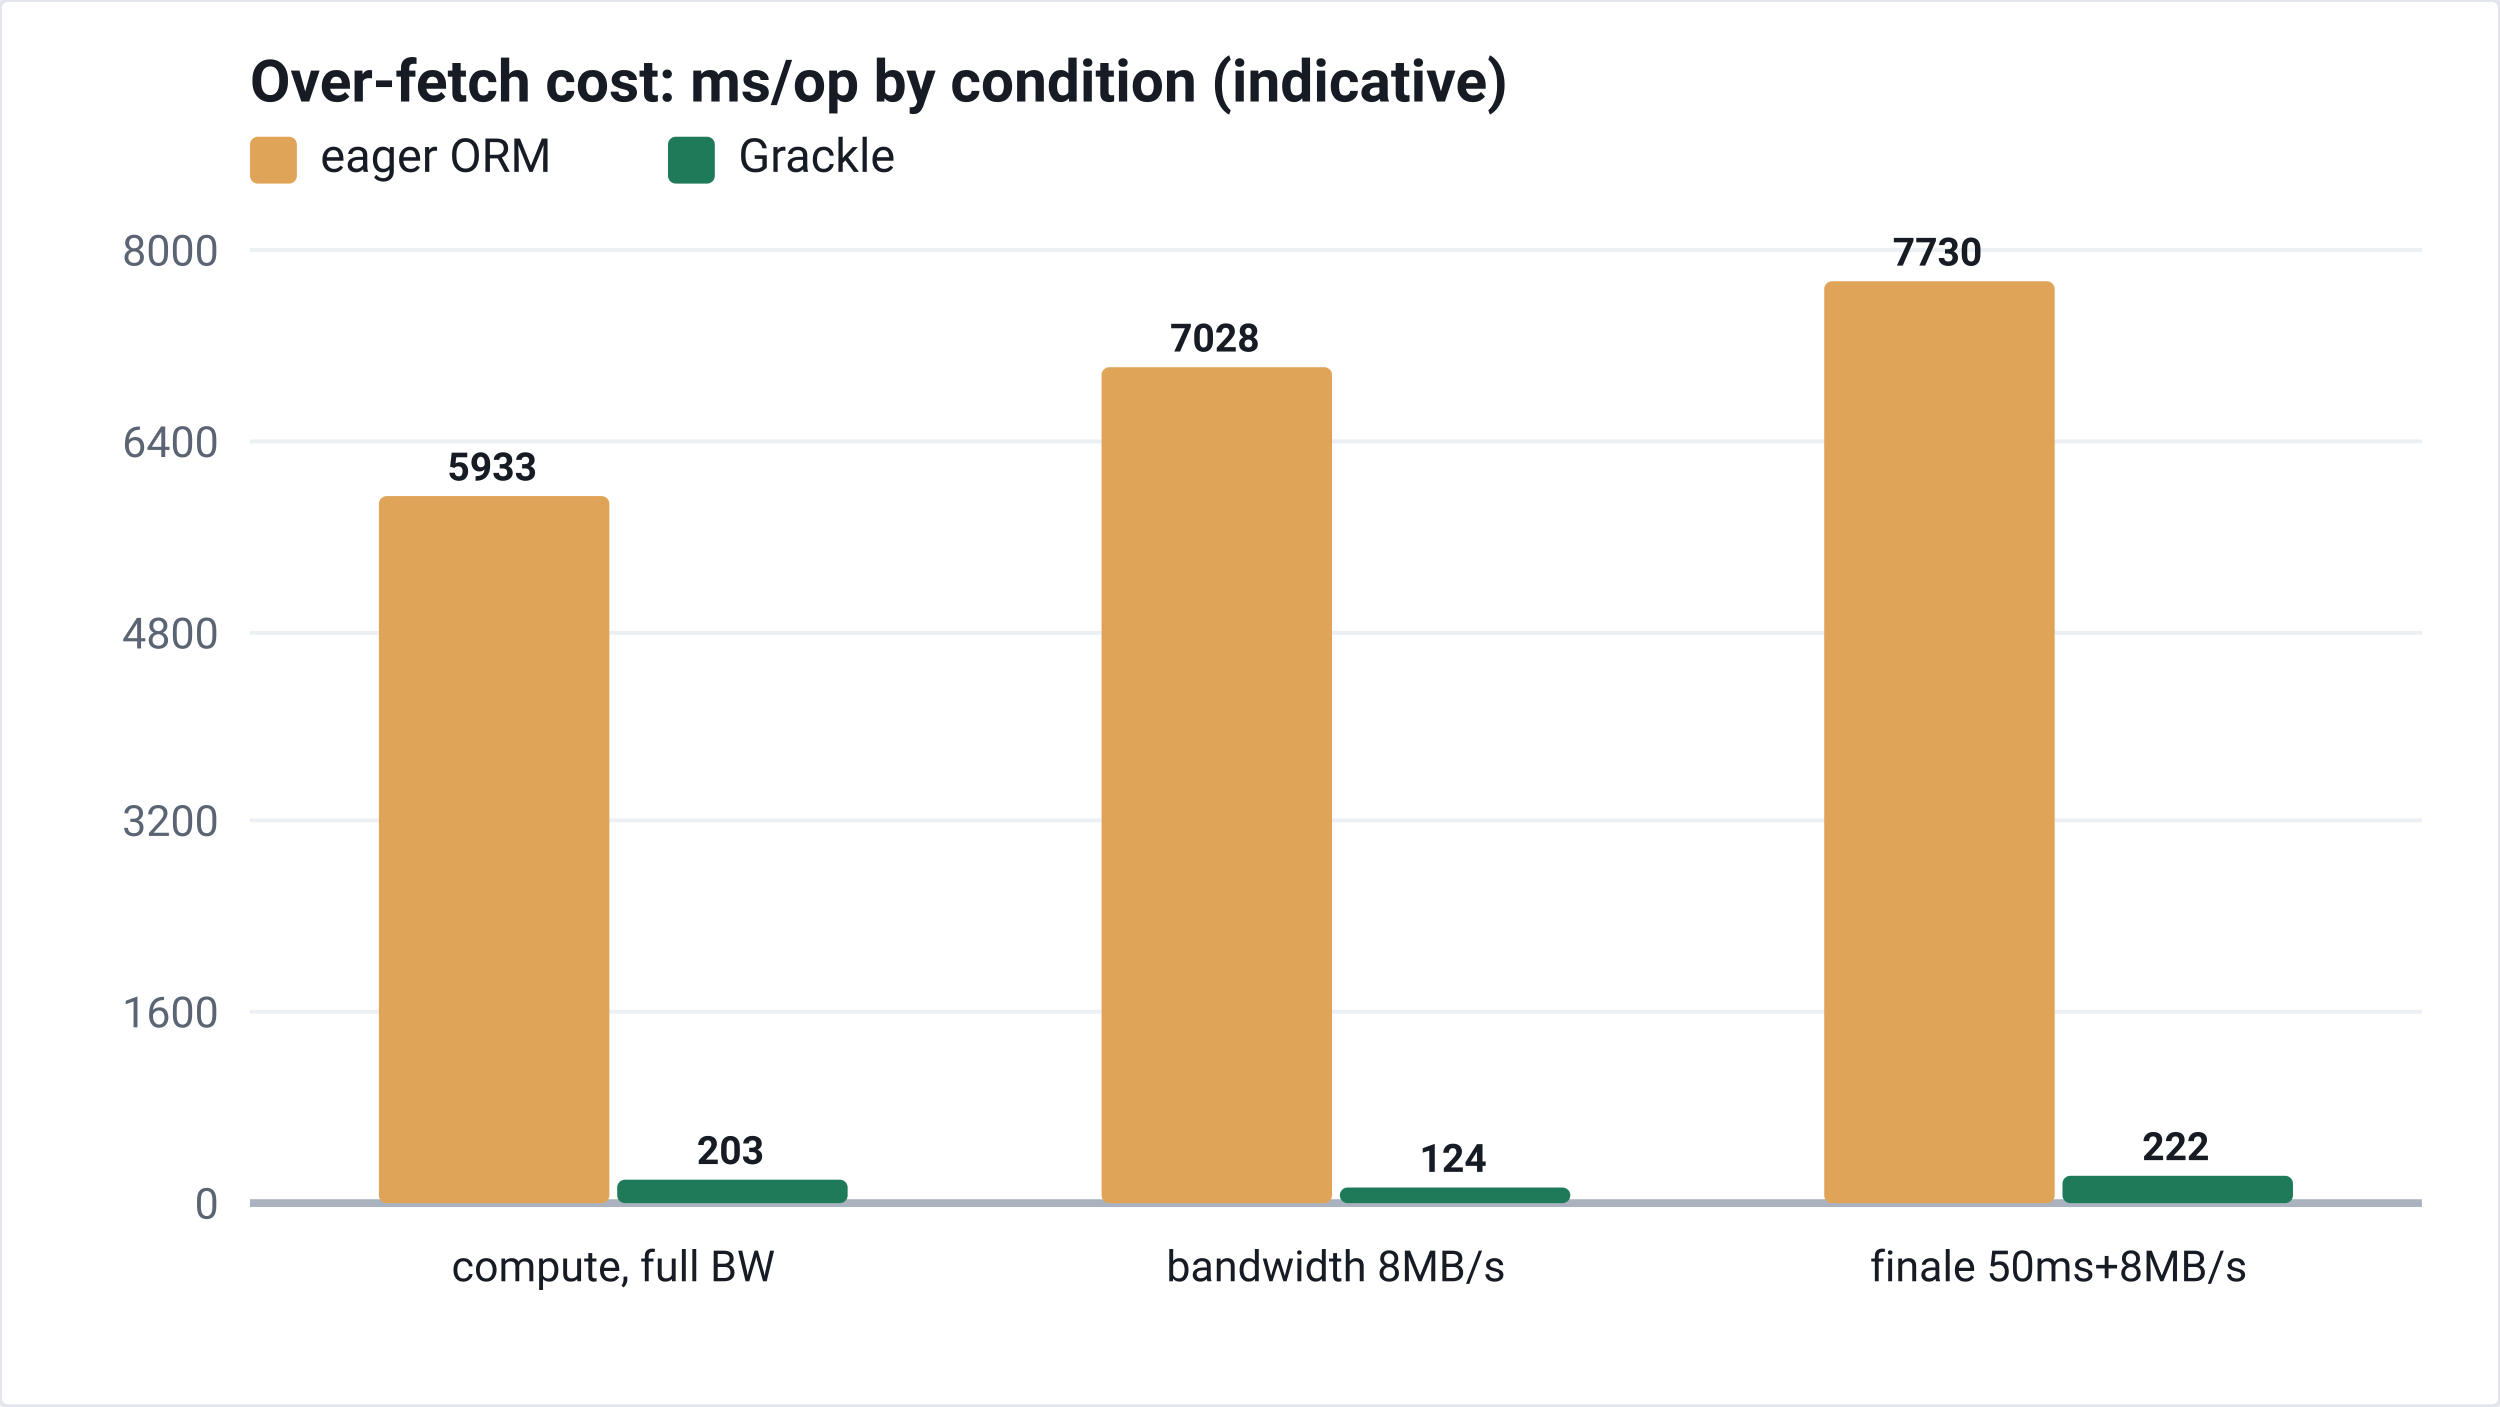
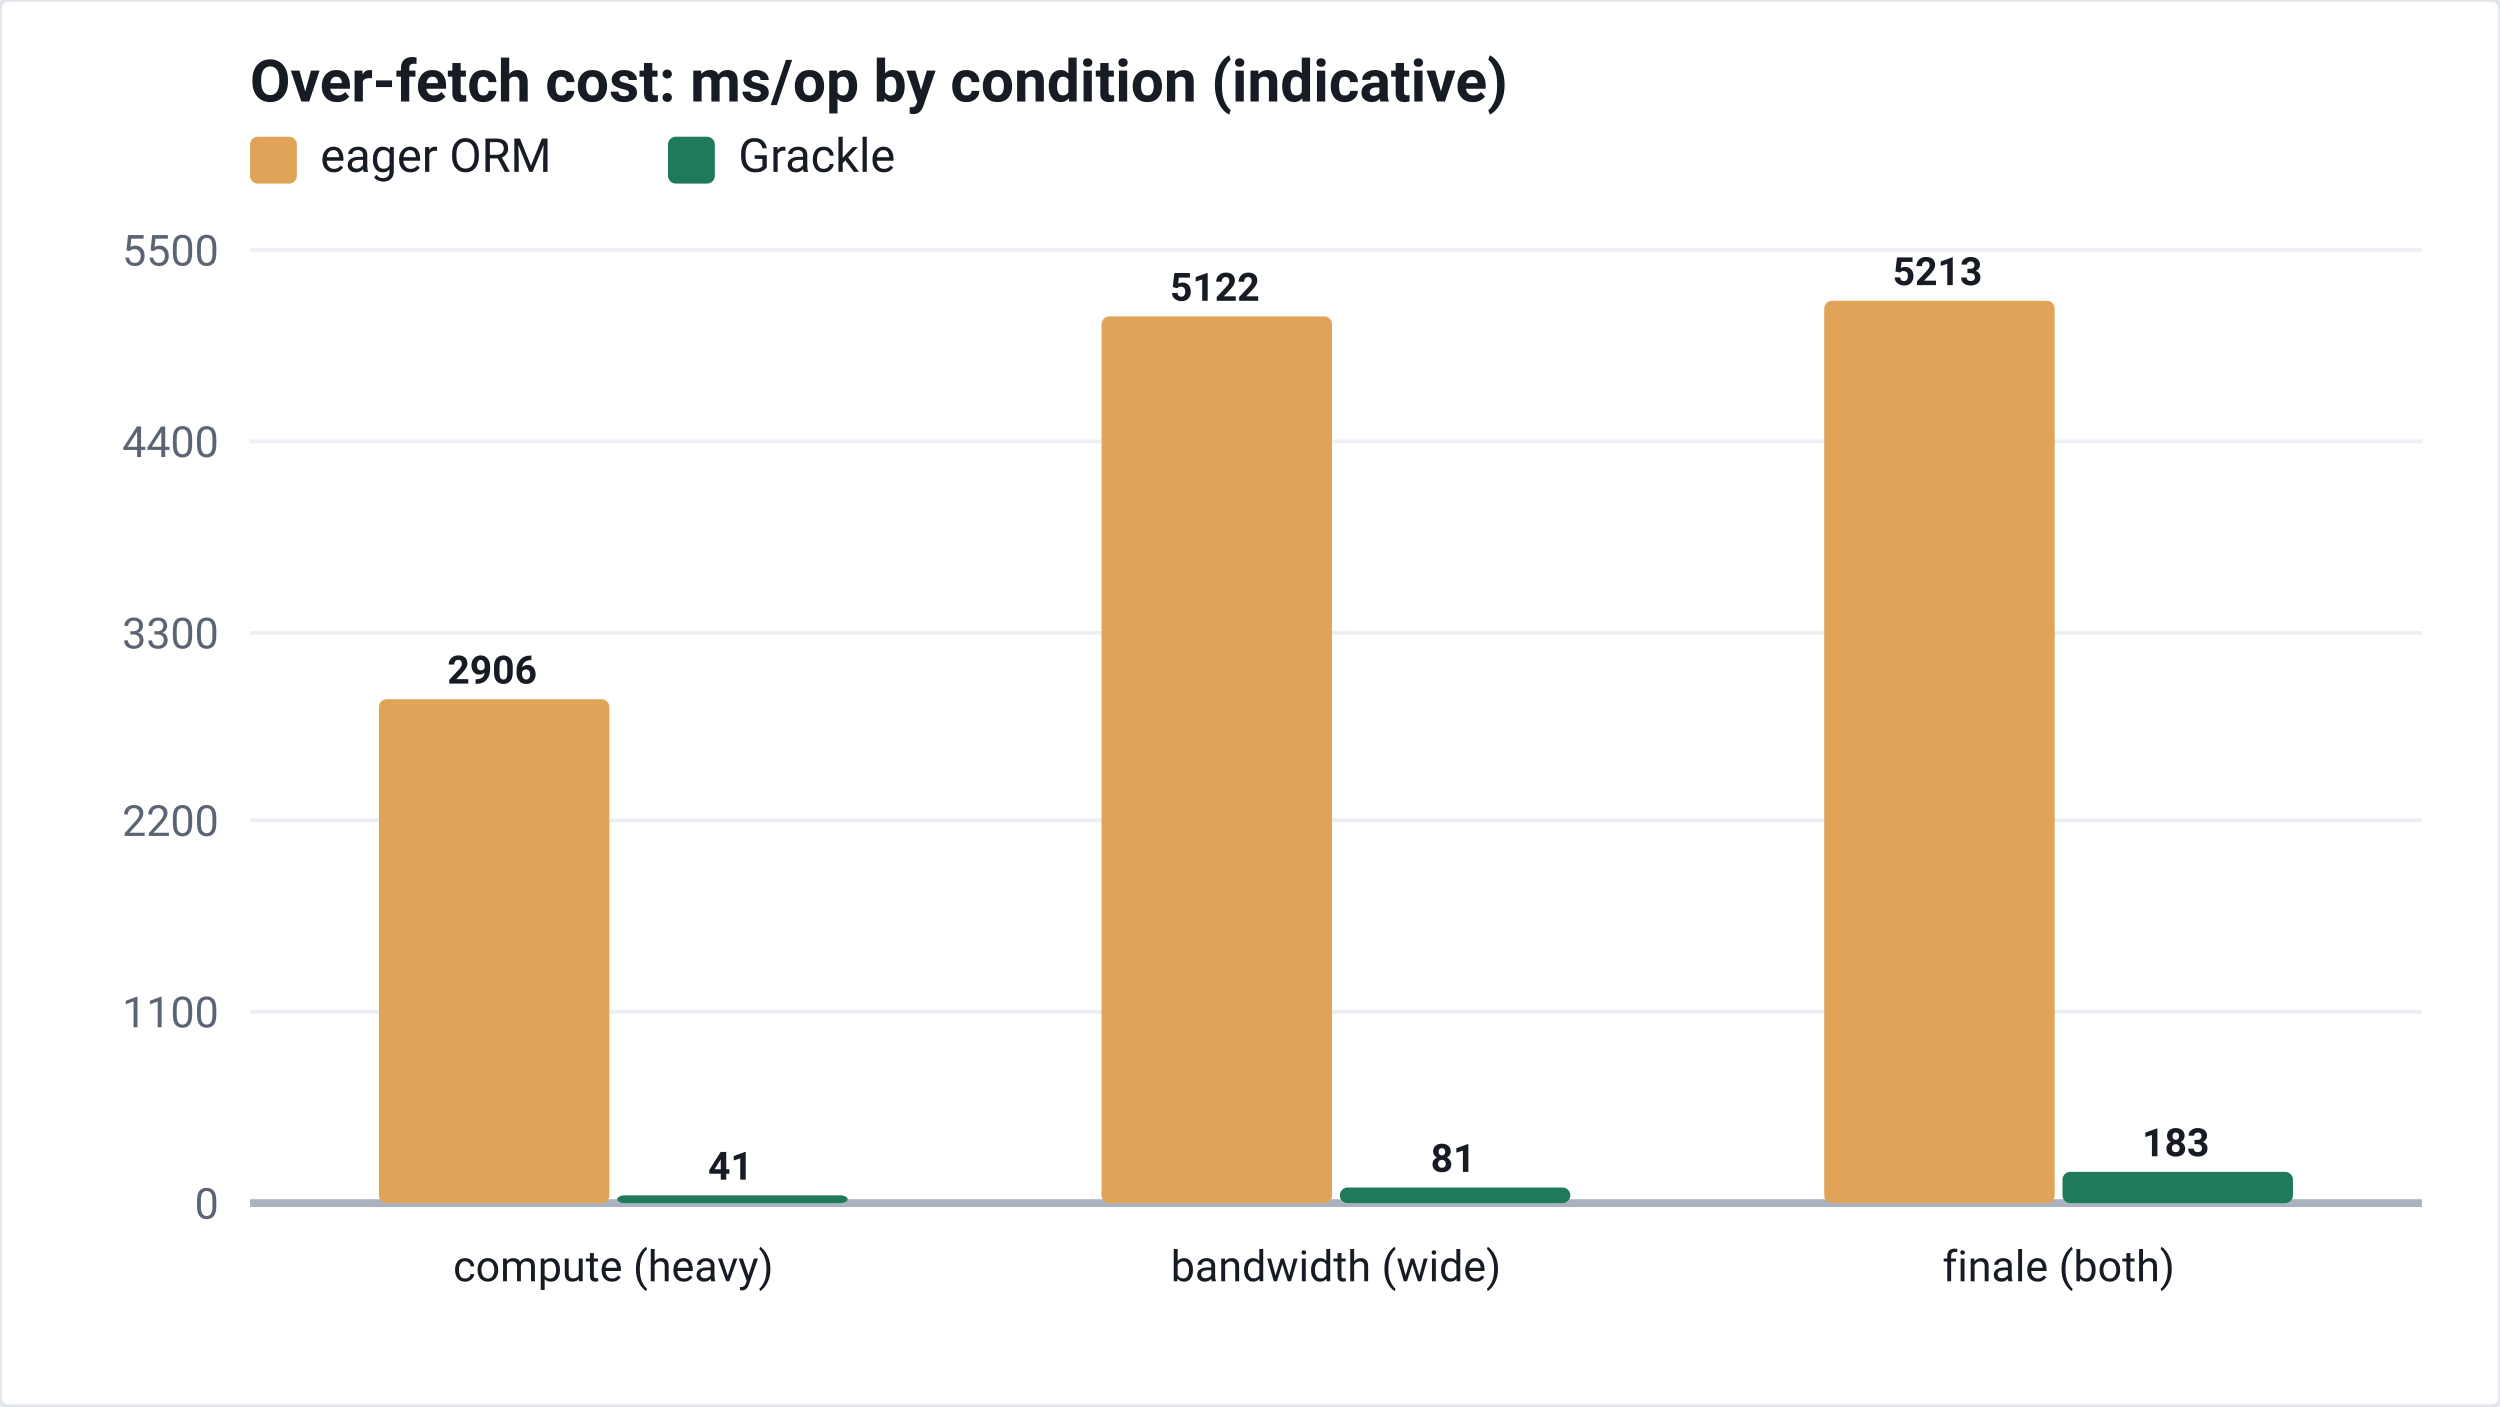
<svg xmlns="http://www.w3.org/2000/svg" viewBox="0 0 640 360" width="640" height="360" font-family="ui-sans-serif, system-ui, -apple-system, Segoe UI, Roboto, sans-serif">
  <rect x="0" y="0" width="640" height="360" rx="2" fill="#ffffff" stroke="#e2e6ec" />
  <text x="64" y="26" text-anchor="start" font-size="15" fill="#161b24" font-weight="600">Over-fetch cost: ms/op by condition (indicative)</text>
  <rect x="64" y="35" width="12" height="12" rx="2" fill="#e0a458" />
  <text x="82" y="44" text-anchor="start" font-size="12" fill="#161b24">eager ORM</text>
  <rect x="171" y="35" width="12" height="12" rx="2" fill="#1f7a5a" />
  <text x="189" y="44" text-anchor="start" font-size="12" fill="#161b24">Grackle</text>
  <line x1="64" y1="308" x2="620" y2="308" stroke="#eceff3" stroke-width="1" />
  <text x="56" y="312" text-anchor="end" font-size="11" fill="#5b6472">0</text>
  <line x1="64" y1="259" x2="620" y2="259" stroke="#eceff3" stroke-width="1" />
-   <text x="56" y="263" text-anchor="end" font-size="11" fill="#5b6472">1600</text>
+   <text x="56" y="263" text-anchor="end" font-size="11" fill="#5b6472">1100</text>
  <line x1="64" y1="210" x2="620" y2="210" stroke="#eceff3" stroke-width="1" />
-   <text x="56" y="214" text-anchor="end" font-size="11" fill="#5b6472">3200</text>
+   <text x="56" y="214" text-anchor="end" font-size="11" fill="#5b6472">2200</text>
  <line x1="64" y1="162" x2="620" y2="162" stroke="#eceff3" stroke-width="1" />
-   <text x="56" y="166" text-anchor="end" font-size="11" fill="#5b6472">4800</text>
+   <text x="56" y="166" text-anchor="end" font-size="11" fill="#5b6472">3300</text>
  <line x1="64" y1="113" x2="620" y2="113" stroke="#eceff3" stroke-width="1" />
-   <text x="56" y="117" text-anchor="end" font-size="11" fill="#5b6472">6400</text>
+   <text x="56" y="117" text-anchor="end" font-size="11" fill="#5b6472">4400</text>
  <line x1="64" y1="64" x2="620" y2="64" stroke="#eceff3" stroke-width="1" />
-   <text x="56" y="68" text-anchor="end" font-size="11" fill="#5b6472">8000</text>
+   <text x="56" y="68" text-anchor="end" font-size="11" fill="#5b6472">5500</text>
  <line x1="64" y1="308" x2="620" y2="308" stroke="#aab2bf" stroke-width="2" />
-   <rect x="97" y="127" width="59" height="181" rx="2" fill="#e0a458" />
-   <text x="126" y="123" text-anchor="middle" font-size="10" fill="#161b24" font-weight="600">5933</text>
-   <rect x="158" y="302" width="59" height="6" rx="2" fill="#1f7a5a" />
-   <text x="187" y="298" text-anchor="middle" font-size="10" fill="#161b24" font-weight="600">203</text>
-   <text x="157" y="328" text-anchor="middle" font-size="11" fill="#161b24">compute, full BW</text>
-   <rect x="282" y="94" width="59" height="214" rx="2" fill="#e0a458" />
-   <text x="311" y="90" text-anchor="middle" font-size="10" fill="#161b24" font-weight="600">7028</text>
+   <rect x="97" y="179" width="59" height="129" rx="2" fill="#e0a458" />
+   <text x="126" y="175" text-anchor="middle" font-size="10" fill="#161b24" font-weight="600">2906</text>
+   <rect x="158" y="306" width="59" height="2" rx="2" fill="#1f7a5a" />
+   <text x="187" y="302" text-anchor="middle" font-size="10" fill="#161b24" font-weight="600">41</text>
+   <text x="157" y="328" text-anchor="middle" font-size="11" fill="#161b24">compute (heavy)</text>
+   <rect x="282" y="81" width="59" height="227" rx="2" fill="#e0a458" />
+   <text x="311" y="77" text-anchor="middle" font-size="10" fill="#161b24" font-weight="600">5122</text>
  <rect x="343" y="304" width="59" height="4" rx="2" fill="#1f7a5a" />
-   <text x="372" y="300" text-anchor="middle" font-size="10" fill="#161b24" font-weight="600">124</text>
-   <text x="342" y="328" text-anchor="middle" font-size="11" fill="#161b24">bandwidth 8MB/s</text>
-   <rect x="467" y="72" width="59" height="236" rx="2" fill="#e0a458" />
-   <text x="496" y="68" text-anchor="middle" font-size="10" fill="#161b24" font-weight="600">7730</text>
-   <rect x="528" y="301" width="59" height="7" rx="2" fill="#1f7a5a" />
-   <text x="557" y="297" text-anchor="middle" font-size="10" fill="#161b24" font-weight="600">222</text>
-   <text x="527" y="328" text-anchor="middle" font-size="11" fill="#161b24">finale 50ms+8MB/s</text>
+   <text x="372" y="300" text-anchor="middle" font-size="10" fill="#161b24" font-weight="600">81</text>
+   <text x="342" y="328" text-anchor="middle" font-size="11" fill="#161b24">bandwidth (wide)</text>
+   <rect x="467" y="77" width="59" height="231" rx="2" fill="#e0a458" />
+   <text x="496" y="73" text-anchor="middle" font-size="10" fill="#161b24" font-weight="600">5213</text>
+   <rect x="528" y="300" width="59" height="8" rx="2" fill="#1f7a5a" />
+   <text x="557" y="296" text-anchor="middle" font-size="10" fill="#161b24" font-weight="600">183</text>
+   <text x="527" y="328" text-anchor="middle" font-size="11" fill="#161b24">finale (both)</text>
</svg>
